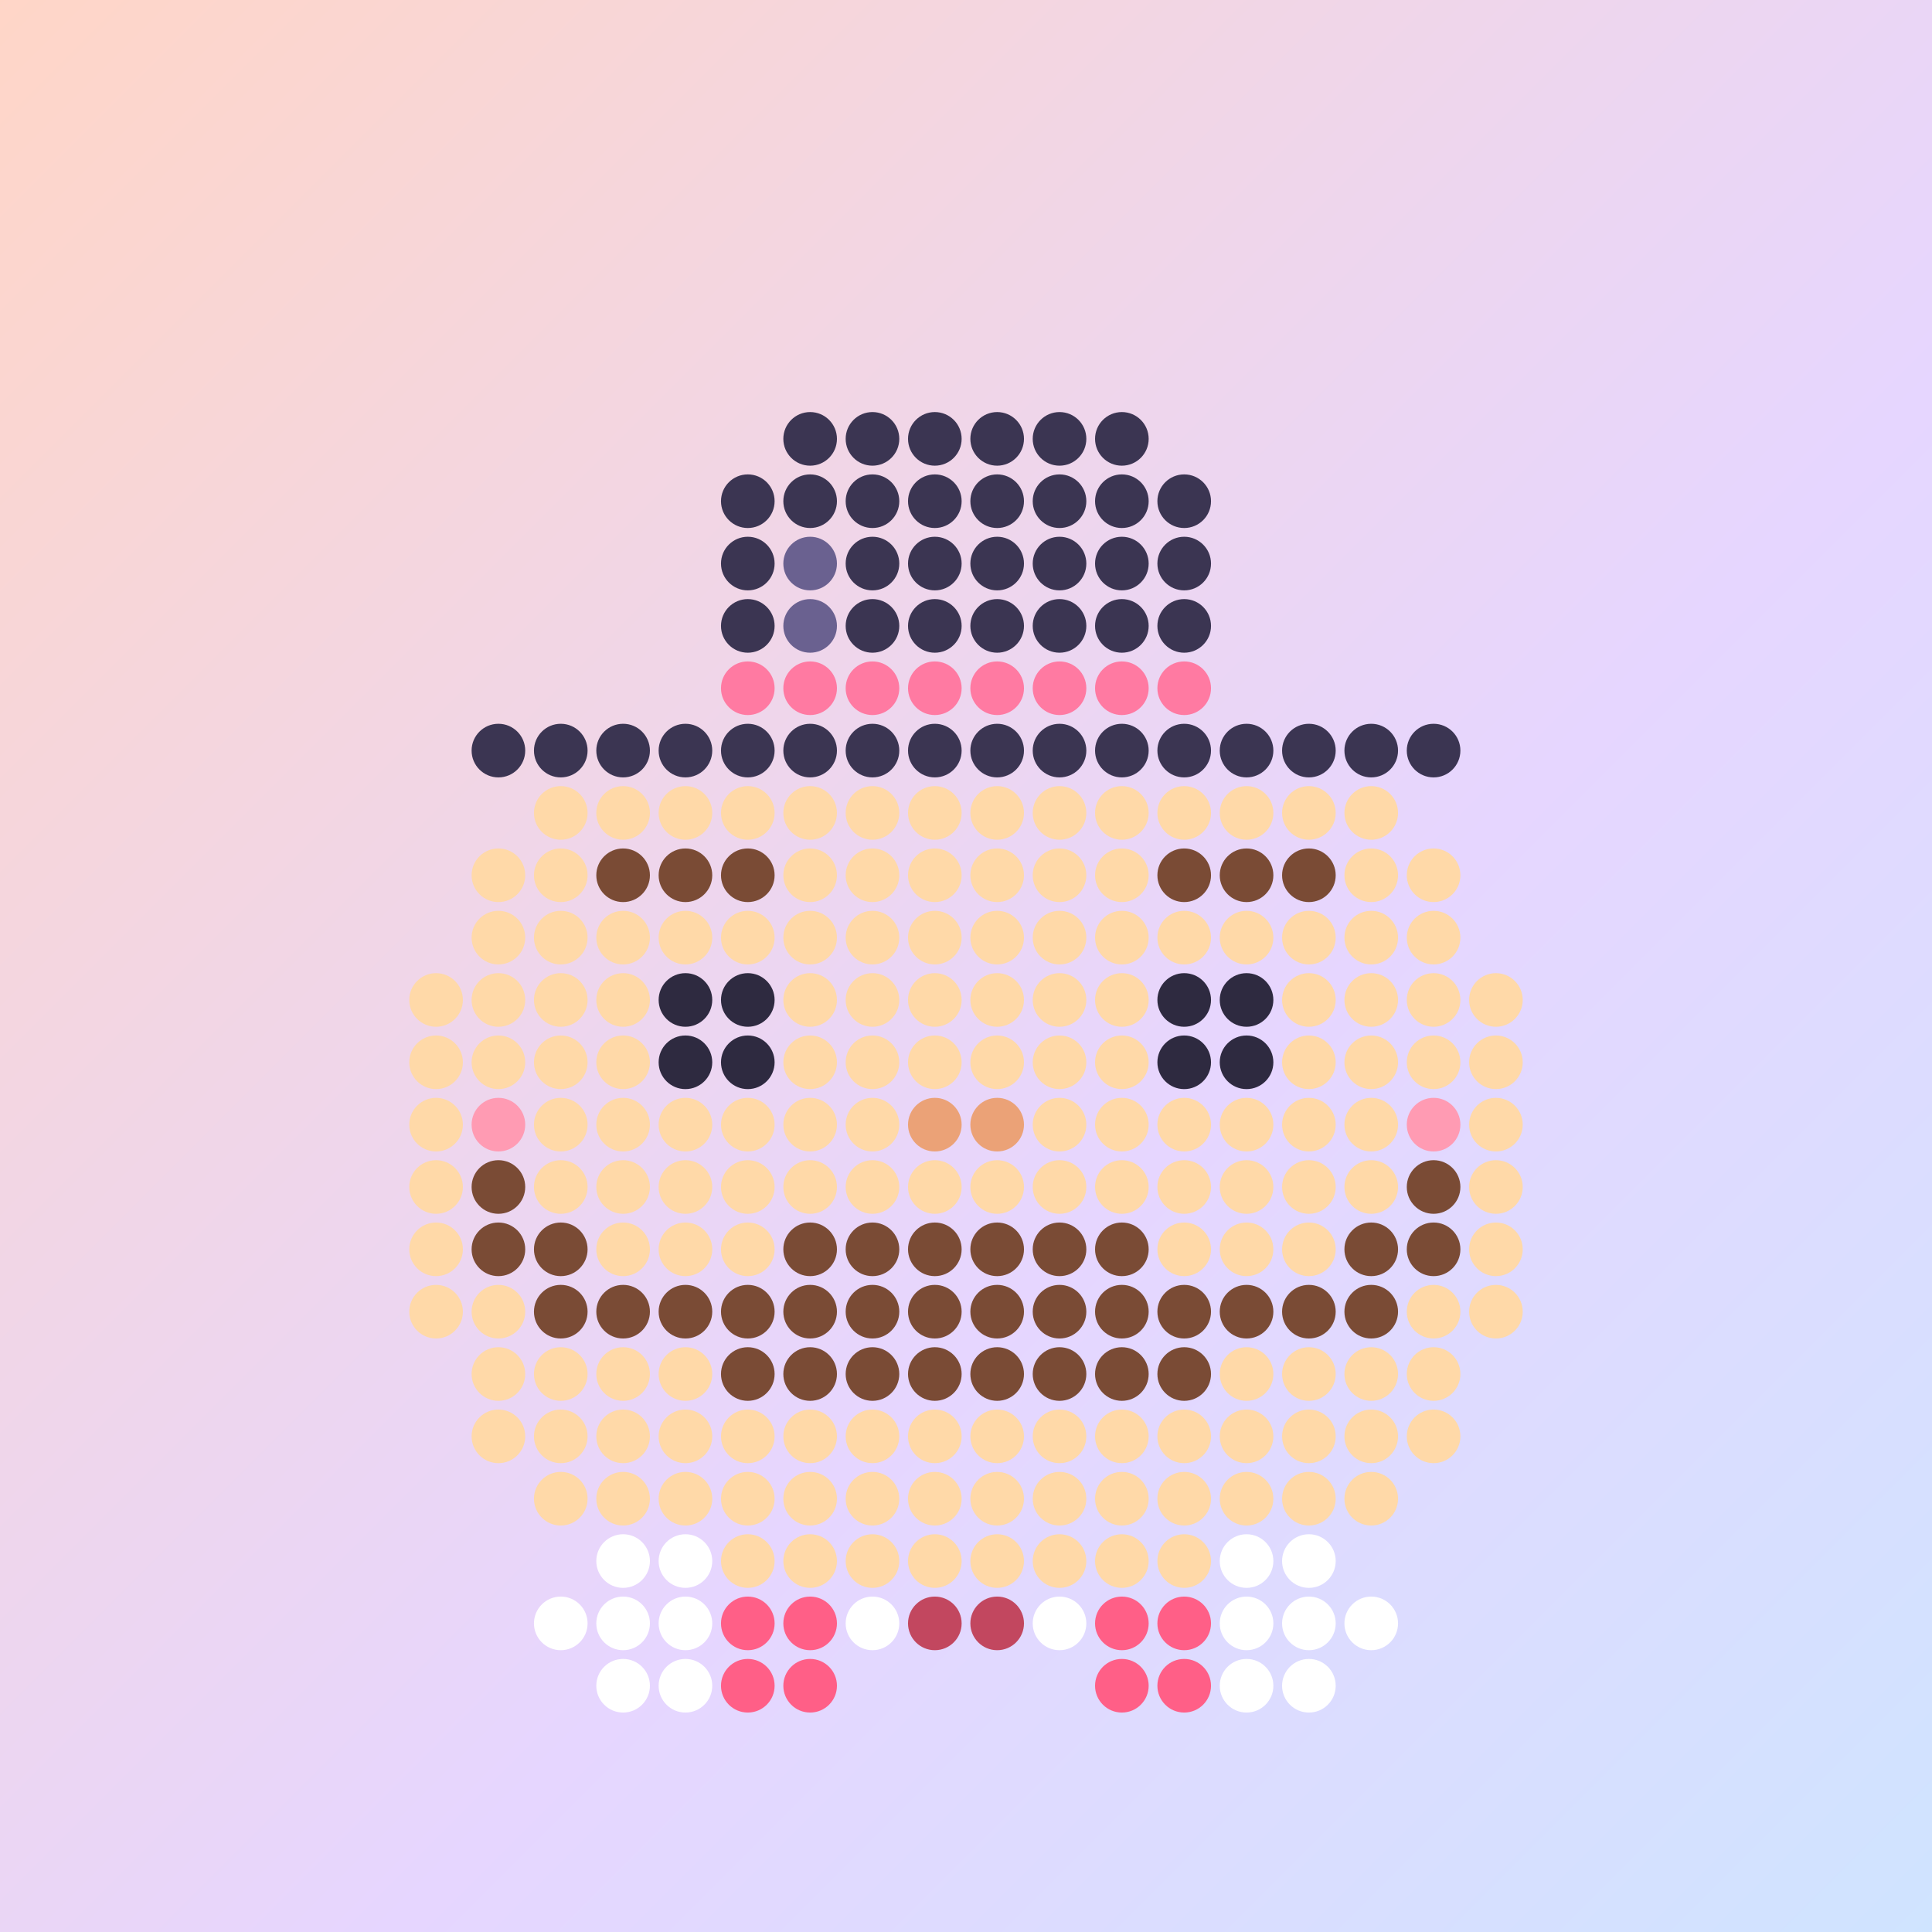
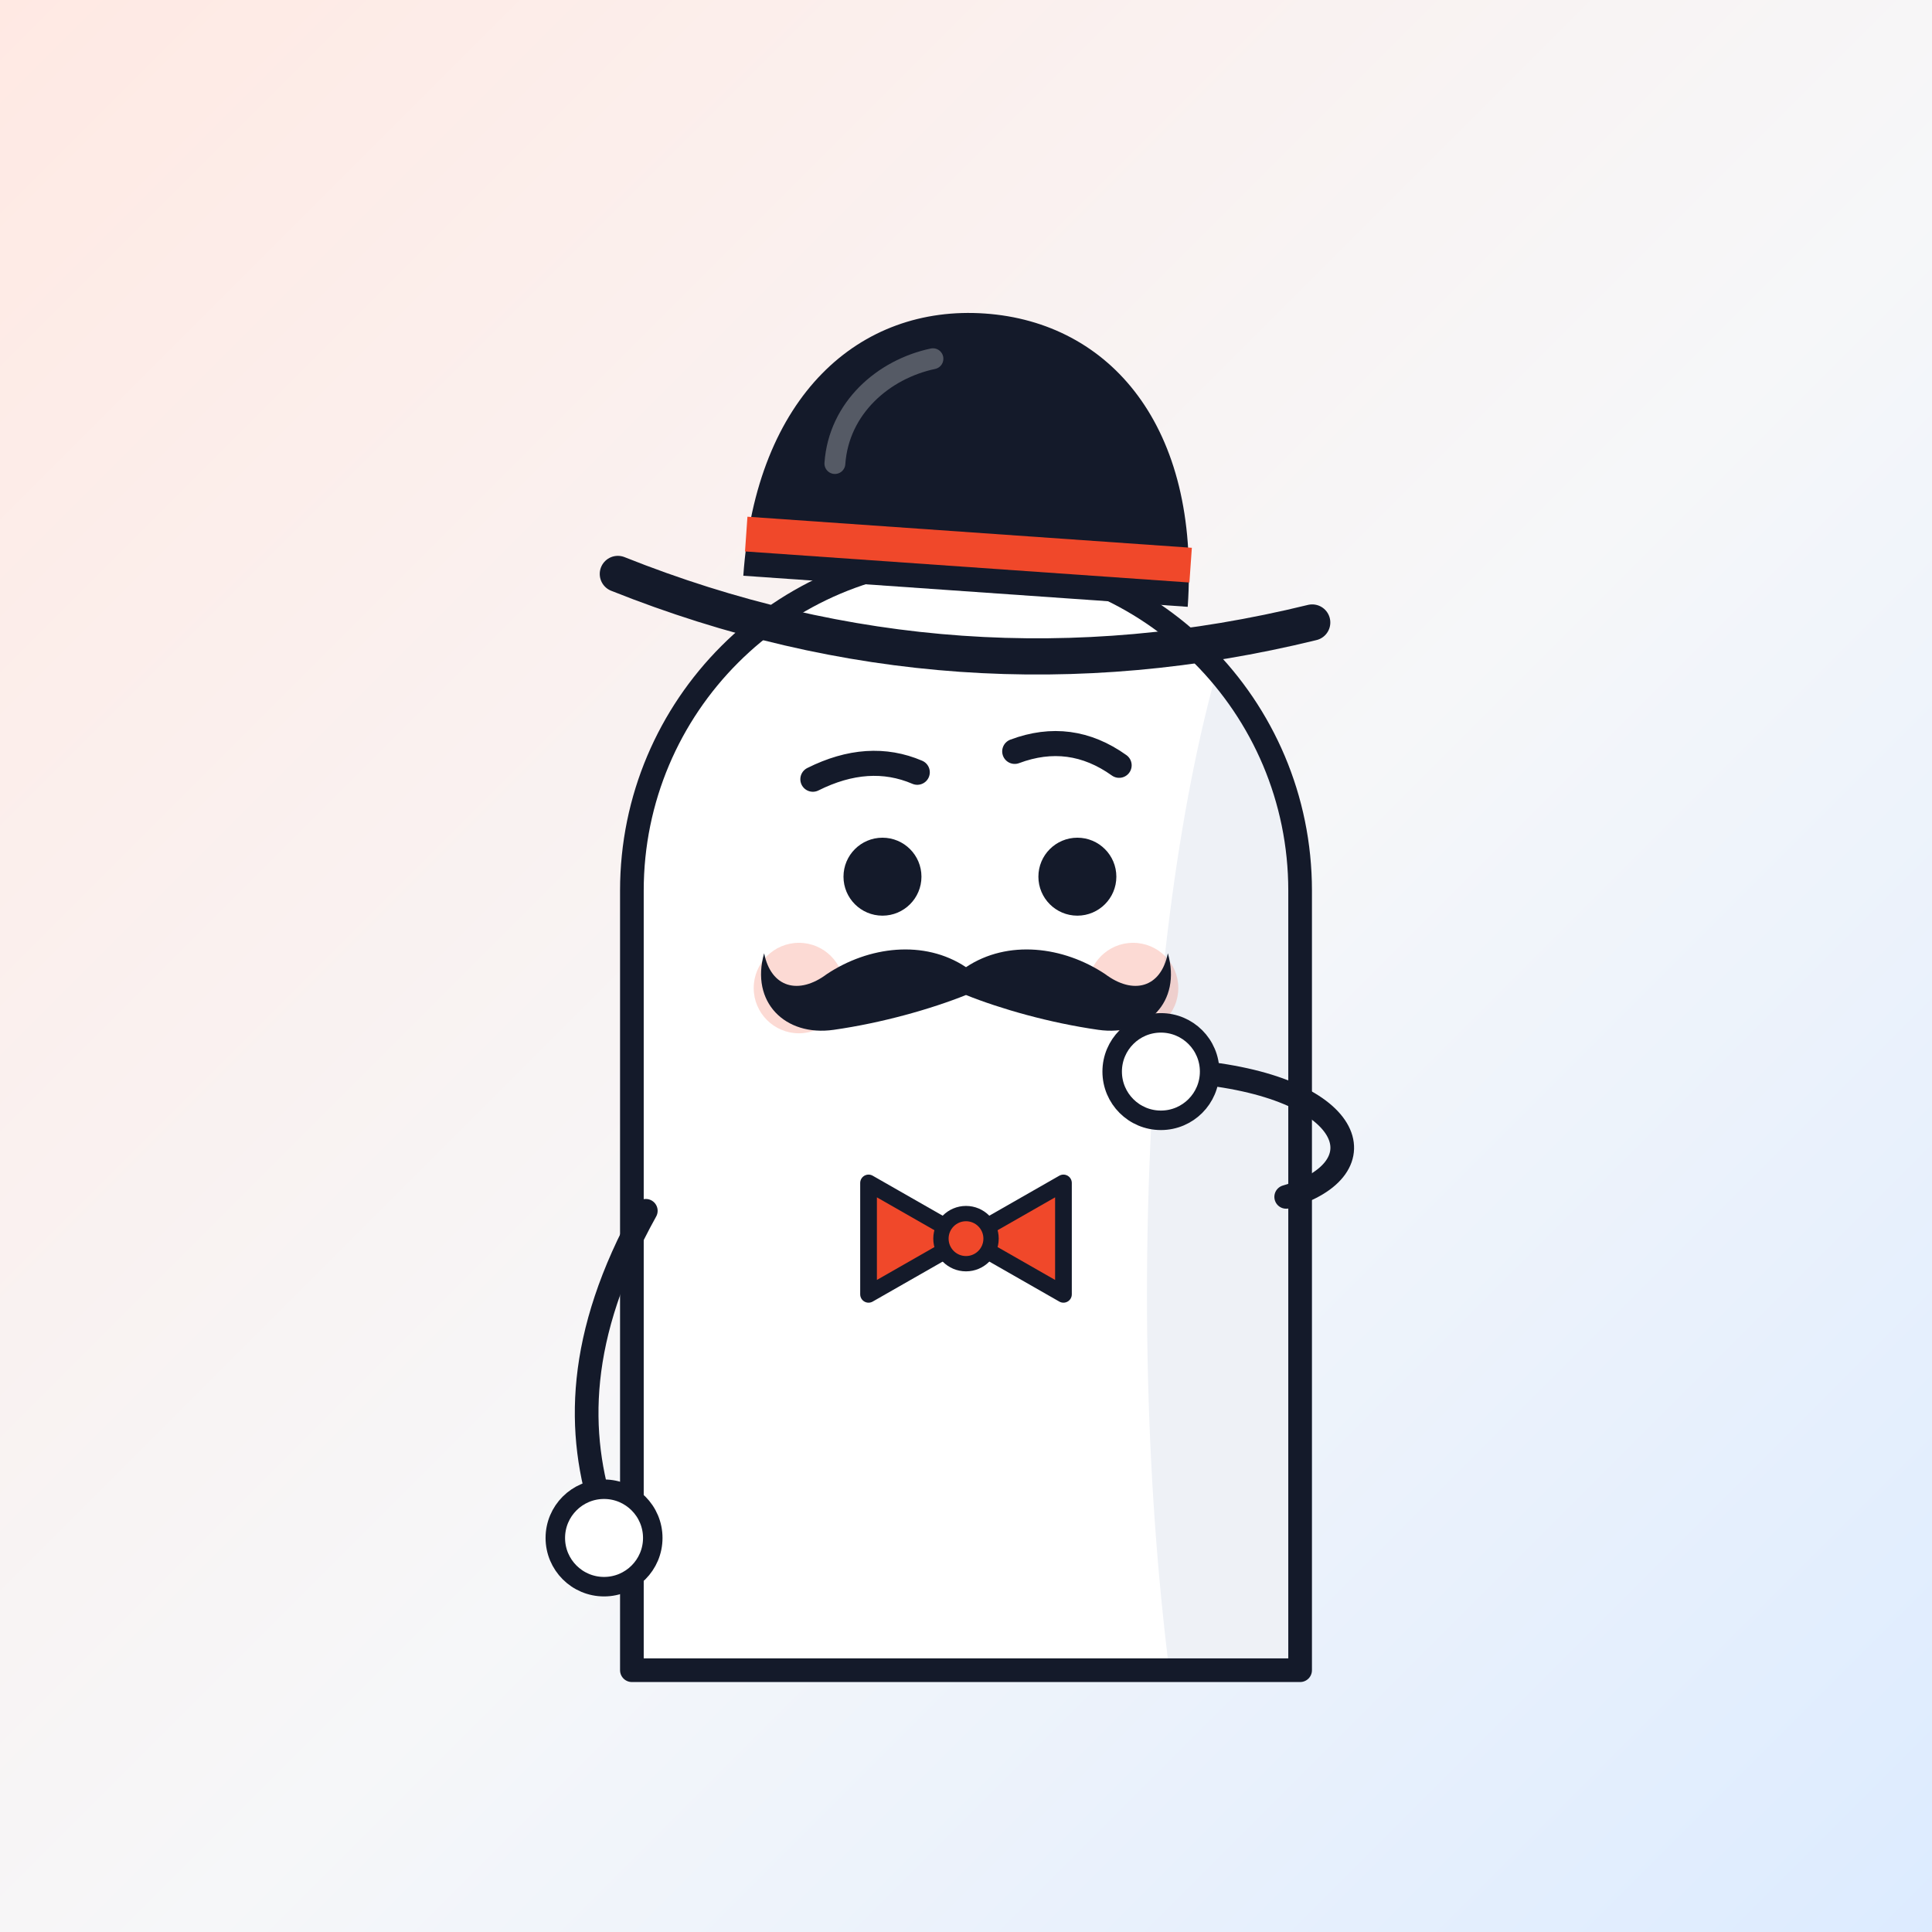
<svg xmlns="http://www.w3.org/2000/svg" viewBox="0 0 1024 1024">
  <defs>
    <linearGradient id="g" x1="0" y1="0" x2="1" y2="1">
-       <stop offset="0" stop-color="#ffd6c7" />
-       <stop offset=".6" stop-color="#e6d6ff" />
-       <stop offset="1" stop-color="#cfe4ff" />
+       <stop offset="0" stop-color="#FFE9E3" />
+       <stop offset=".55" stop-color="#F6F7F9" />
+       <stop offset="1" stop-color="#DCEBFF" />
    </linearGradient>
  </defs>
  <rect width="1024" height="1024" fill="url(#g)" />
-   <circle cx="429.39" cy="232.61" r="14.21" fill="#3b3552" />
-   <circle cx="462.43" cy="232.61" r="14.21" fill="#3b3552" />
-   <circle cx="495.48" cy="232.61" r="14.21" fill="#3b3552" />
-   <circle cx="528.52" cy="232.61" r="14.21" fill="#3b3552" />
-   <circle cx="561.57" cy="232.61" r="14.21" fill="#3b3552" />
-   <circle cx="594.61" cy="232.61" r="14.21" fill="#3b3552" />
-   <circle cx="396.35" cy="265.65" r="14.21" fill="#3b3552" />
-   <circle cx="429.39" cy="265.65" r="14.21" fill="#3b3552" />
-   <circle cx="462.43" cy="265.65" r="14.21" fill="#3b3552" />
-   <circle cx="495.48" cy="265.65" r="14.21" fill="#3b3552" />
-   <circle cx="528.52" cy="265.65" r="14.21" fill="#3b3552" />
-   <circle cx="561.57" cy="265.65" r="14.21" fill="#3b3552" />
-   <circle cx="594.61" cy="265.65" r="14.21" fill="#3b3552" />
-   <circle cx="627.65" cy="265.65" r="14.21" fill="#3b3552" />
-   <circle cx="396.35" cy="298.70" r="14.21" fill="#3b3552" />
-   <circle cx="429.39" cy="298.70" r="14.21" fill="#6a6190" />
-   <circle cx="462.43" cy="298.70" r="14.21" fill="#3b3552" />
-   <circle cx="495.48" cy="298.70" r="14.21" fill="#3b3552" />
-   <circle cx="528.52" cy="298.70" r="14.21" fill="#3b3552" />
-   <circle cx="561.57" cy="298.70" r="14.21" fill="#3b3552" />
-   <circle cx="594.61" cy="298.70" r="14.21" fill="#3b3552" />
-   <circle cx="627.65" cy="298.70" r="14.21" fill="#3b3552" />
-   <circle cx="396.35" cy="331.74" r="14.21" fill="#3b3552" />
-   <circle cx="429.39" cy="331.74" r="14.21" fill="#6a6190" />
-   <circle cx="462.43" cy="331.74" r="14.21" fill="#3b3552" />
-   <circle cx="495.48" cy="331.74" r="14.21" fill="#3b3552" />
-   <circle cx="528.52" cy="331.74" r="14.21" fill="#3b3552" />
-   <circle cx="561.57" cy="331.74" r="14.21" fill="#3b3552" />
-   <circle cx="594.61" cy="331.74" r="14.21" fill="#3b3552" />
-   <circle cx="627.65" cy="331.74" r="14.21" fill="#3b3552" />
-   <circle cx="396.35" cy="364.78" r="14.21" fill="#ff7aa2" />
-   <circle cx="429.39" cy="364.78" r="14.21" fill="#ff7aa2" />
-   <circle cx="462.43" cy="364.78" r="14.21" fill="#ff7aa2" />
-   <circle cx="495.48" cy="364.78" r="14.21" fill="#ff7aa2" />
-   <circle cx="528.52" cy="364.78" r="14.21" fill="#ff7aa2" />
-   <circle cx="561.57" cy="364.78" r="14.21" fill="#ff7aa2" />
-   <circle cx="594.61" cy="364.78" r="14.21" fill="#ff7aa2" />
-   <circle cx="627.65" cy="364.78" r="14.21" fill="#ff7aa2" />
-   <circle cx="264.17" cy="397.83" r="14.21" fill="#3b3552" />
-   <circle cx="297.22" cy="397.83" r="14.21" fill="#3b3552" />
-   <circle cx="330.26" cy="397.83" r="14.21" fill="#3b3552" />
-   <circle cx="363.30" cy="397.83" r="14.21" fill="#3b3552" />
-   <circle cx="396.35" cy="397.83" r="14.21" fill="#3b3552" />
-   <circle cx="429.39" cy="397.83" r="14.21" fill="#3b3552" />
-   <circle cx="462.43" cy="397.83" r="14.21" fill="#3b3552" />
-   <circle cx="495.48" cy="397.83" r="14.21" fill="#3b3552" />
-   <circle cx="528.52" cy="397.83" r="14.21" fill="#3b3552" />
-   <circle cx="561.57" cy="397.83" r="14.21" fill="#3b3552" />
-   <circle cx="594.61" cy="397.83" r="14.21" fill="#3b3552" />
-   <circle cx="627.65" cy="397.83" r="14.21" fill="#3b3552" />
-   <circle cx="660.70" cy="397.83" r="14.21" fill="#3b3552" />
-   <circle cx="693.74" cy="397.83" r="14.21" fill="#3b3552" />
-   <circle cx="726.78" cy="397.83" r="14.21" fill="#3b3552" />
-   <circle cx="759.83" cy="397.83" r="14.21" fill="#3b3552" />
-   <circle cx="297.22" cy="430.87" r="14.21" fill="#ffd9a8" />
-   <circle cx="330.26" cy="430.87" r="14.21" fill="#ffd9a8" />
-   <circle cx="363.30" cy="430.87" r="14.21" fill="#ffd9a8" />
-   <circle cx="396.35" cy="430.87" r="14.21" fill="#ffd9a8" />
-   <circle cx="429.39" cy="430.87" r="14.21" fill="#ffd9a8" />
-   <circle cx="462.43" cy="430.87" r="14.21" fill="#ffd9a8" />
-   <circle cx="495.48" cy="430.87" r="14.21" fill="#ffd9a8" />
-   <circle cx="528.52" cy="430.87" r="14.21" fill="#ffd9a8" />
-   <circle cx="561.57" cy="430.87" r="14.21" fill="#ffd9a8" />
-   <circle cx="594.61" cy="430.87" r="14.21" fill="#ffd9a8" />
-   <circle cx="627.65" cy="430.87" r="14.21" fill="#ffd9a8" />
-   <circle cx="660.70" cy="430.87" r="14.21" fill="#ffd9a8" />
-   <circle cx="693.74" cy="430.87" r="14.21" fill="#ffd9a8" />
-   <circle cx="726.78" cy="430.87" r="14.21" fill="#ffd9a8" />
-   <circle cx="264.17" cy="463.91" r="14.21" fill="#ffd9a8" />
-   <circle cx="297.22" cy="463.91" r="14.21" fill="#ffd9a8" />
-   <circle cx="330.26" cy="463.91" r="14.21" fill="#7a4b35" />
-   <circle cx="363.30" cy="463.91" r="14.21" fill="#7a4b35" />
-   <circle cx="396.35" cy="463.91" r="14.21" fill="#7a4b35" />
-   <circle cx="429.39" cy="463.91" r="14.21" fill="#ffd9a8" />
-   <circle cx="462.43" cy="463.91" r="14.21" fill="#ffd9a8" />
-   <circle cx="495.48" cy="463.91" r="14.21" fill="#ffd9a8" />
-   <circle cx="528.52" cy="463.91" r="14.21" fill="#ffd9a8" />
-   <circle cx="561.57" cy="463.91" r="14.21" fill="#ffd9a8" />
-   <circle cx="594.61" cy="463.91" r="14.21" fill="#ffd9a8" />
-   <circle cx="627.65" cy="463.91" r="14.21" fill="#7a4b35" />
-   <circle cx="660.70" cy="463.91" r="14.21" fill="#7a4b35" />
-   <circle cx="693.74" cy="463.91" r="14.21" fill="#7a4b35" />
-   <circle cx="726.78" cy="463.91" r="14.21" fill="#ffd9a8" />
-   <circle cx="759.83" cy="463.91" r="14.21" fill="#ffd9a8" />
-   <circle cx="264.17" cy="496.96" r="14.21" fill="#ffd9a8" />
-   <circle cx="297.22" cy="496.96" r="14.21" fill="#ffd9a8" />
-   <circle cx="330.26" cy="496.96" r="14.21" fill="#ffd9a8" />
-   <circle cx="363.30" cy="496.96" r="14.21" fill="#ffd9a8" />
-   <circle cx="396.35" cy="496.96" r="14.21" fill="#ffd9a8" />
-   <circle cx="429.39" cy="496.96" r="14.21" fill="#ffd9a8" />
-   <circle cx="462.43" cy="496.96" r="14.21" fill="#ffd9a8" />
-   <circle cx="495.48" cy="496.96" r="14.21" fill="#ffd9a8" />
-   <circle cx="528.52" cy="496.96" r="14.21" fill="#ffd9a8" />
-   <circle cx="561.57" cy="496.96" r="14.21" fill="#ffd9a8" />
-   <circle cx="594.61" cy="496.96" r="14.21" fill="#ffd9a8" />
-   <circle cx="627.65" cy="496.96" r="14.21" fill="#ffd9a8" />
-   <circle cx="660.70" cy="496.96" r="14.21" fill="#ffd9a8" />
-   <circle cx="693.74" cy="496.96" r="14.21" fill="#ffd9a8" />
-   <circle cx="726.78" cy="496.96" r="14.21" fill="#ffd9a8" />
-   <circle cx="759.83" cy="496.96" r="14.21" fill="#ffd9a8" />
-   <circle cx="231.13" cy="530.00" r="14.21" fill="#ffd9a8" />
-   <circle cx="264.17" cy="530.00" r="14.21" fill="#ffd9a8" />
-   <circle cx="297.22" cy="530.00" r="14.21" fill="#ffd9a8" />
-   <circle cx="330.26" cy="530.00" r="14.21" fill="#ffd9a8" />
-   <circle cx="363.30" cy="530.00" r="14.21" fill="#2e2a40" />
-   <circle cx="396.35" cy="530.00" r="14.21" fill="#2e2a40" />
-   <circle cx="429.39" cy="530.00" r="14.21" fill="#ffd9a8" />
-   <circle cx="462.43" cy="530.00" r="14.21" fill="#ffd9a8" />
-   <circle cx="495.48" cy="530.00" r="14.21" fill="#ffd9a8" />
-   <circle cx="528.52" cy="530.00" r="14.21" fill="#ffd9a8" />
-   <circle cx="561.57" cy="530.00" r="14.21" fill="#ffd9a8" />
-   <circle cx="594.61" cy="530.00" r="14.21" fill="#ffd9a8" />
-   <circle cx="627.65" cy="530.00" r="14.21" fill="#2e2a40" />
-   <circle cx="660.70" cy="530.00" r="14.21" fill="#2e2a40" />
-   <circle cx="693.74" cy="530.00" r="14.21" fill="#ffd9a8" />
-   <circle cx="726.78" cy="530.00" r="14.21" fill="#ffd9a8" />
-   <circle cx="759.83" cy="530.00" r="14.21" fill="#ffd9a8" />
-   <circle cx="792.87" cy="530.00" r="14.21" fill="#ffd9a8" />
-   <circle cx="231.13" cy="563.04" r="14.21" fill="#ffd9a8" />
-   <circle cx="264.17" cy="563.04" r="14.21" fill="#ffd9a8" />
-   <circle cx="297.22" cy="563.04" r="14.21" fill="#ffd9a8" />
-   <circle cx="330.26" cy="563.04" r="14.21" fill="#ffd9a8" />
-   <circle cx="363.30" cy="563.04" r="14.21" fill="#2e2a40" />
-   <circle cx="396.35" cy="563.04" r="14.21" fill="#2e2a40" />
-   <circle cx="429.39" cy="563.04" r="14.21" fill="#ffd9a8" />
-   <circle cx="462.43" cy="563.04" r="14.21" fill="#ffd9a8" />
-   <circle cx="495.48" cy="563.04" r="14.21" fill="#ffd9a8" />
-   <circle cx="528.52" cy="563.04" r="14.21" fill="#ffd9a8" />
-   <circle cx="561.57" cy="563.04" r="14.21" fill="#ffd9a8" />
-   <circle cx="594.61" cy="563.04" r="14.21" fill="#ffd9a8" />
-   <circle cx="627.65" cy="563.04" r="14.21" fill="#2e2a40" />
-   <circle cx="660.70" cy="563.04" r="14.21" fill="#2e2a40" />
-   <circle cx="693.74" cy="563.04" r="14.21" fill="#ffd9a8" />
-   <circle cx="726.78" cy="563.04" r="14.21" fill="#ffd9a8" />
-   <circle cx="759.83" cy="563.04" r="14.21" fill="#ffd9a8" />
-   <circle cx="792.87" cy="563.04" r="14.21" fill="#ffd9a8" />
-   <circle cx="231.13" cy="596.09" r="14.21" fill="#ffd9a8" />
-   <circle cx="264.17" cy="596.09" r="14.21" fill="#ff9bb3" />
-   <circle cx="297.22" cy="596.09" r="14.21" fill="#ffd9a8" />
-   <circle cx="330.26" cy="596.09" r="14.21" fill="#ffd9a8" />
-   <circle cx="363.30" cy="596.09" r="14.21" fill="#ffd9a8" />
-   <circle cx="396.35" cy="596.09" r="14.21" fill="#ffd9a8" />
-   <circle cx="429.39" cy="596.09" r="14.21" fill="#ffd9a8" />
-   <circle cx="462.43" cy="596.09" r="14.21" fill="#ffd9a8" />
-   <circle cx="495.48" cy="596.09" r="14.21" fill="#eba277" />
-   <circle cx="528.52" cy="596.09" r="14.21" fill="#eba277" />
-   <circle cx="561.57" cy="596.09" r="14.21" fill="#ffd9a8" />
-   <circle cx="594.61" cy="596.09" r="14.21" fill="#ffd9a8" />
-   <circle cx="627.65" cy="596.09" r="14.21" fill="#ffd9a8" />
-   <circle cx="660.70" cy="596.09" r="14.21" fill="#ffd9a8" />
-   <circle cx="693.74" cy="596.09" r="14.21" fill="#ffd9a8" />
-   <circle cx="726.78" cy="596.09" r="14.21" fill="#ffd9a8" />
-   <circle cx="759.83" cy="596.09" r="14.21" fill="#ff9bb3" />
-   <circle cx="792.87" cy="596.09" r="14.21" fill="#ffd9a8" />
-   <circle cx="231.13" cy="629.13" r="14.21" fill="#ffd9a8" />
-   <circle cx="264.17" cy="629.13" r="14.21" fill="#7a4b35" />
-   <circle cx="297.22" cy="629.13" r="14.21" fill="#ffd9a8" />
-   <circle cx="330.26" cy="629.13" r="14.21" fill="#ffd9a8" />
-   <circle cx="363.30" cy="629.13" r="14.21" fill="#ffd9a8" />
-   <circle cx="396.35" cy="629.13" r="14.21" fill="#ffd9a8" />
-   <circle cx="429.39" cy="629.13" r="14.21" fill="#ffd9a8" />
-   <circle cx="462.43" cy="629.13" r="14.21" fill="#ffd9a8" />
-   <circle cx="495.48" cy="629.13" r="14.21" fill="#ffd9a8" />
-   <circle cx="528.52" cy="629.13" r="14.21" fill="#ffd9a8" />
-   <circle cx="561.57" cy="629.13" r="14.21" fill="#ffd9a8" />
-   <circle cx="594.61" cy="629.13" r="14.21" fill="#ffd9a8" />
-   <circle cx="627.65" cy="629.13" r="14.21" fill="#ffd9a8" />
-   <circle cx="660.70" cy="629.13" r="14.21" fill="#ffd9a8" />
-   <circle cx="693.74" cy="629.13" r="14.21" fill="#ffd9a8" />
-   <circle cx="726.78" cy="629.13" r="14.21" fill="#ffd9a8" />
-   <circle cx="759.83" cy="629.13" r="14.21" fill="#7a4b35" />
-   <circle cx="792.87" cy="629.13" r="14.21" fill="#ffd9a8" />
-   <circle cx="231.13" cy="662.17" r="14.21" fill="#ffd9a8" />
-   <circle cx="264.17" cy="662.17" r="14.21" fill="#7a4b35" />
-   <circle cx="297.22" cy="662.17" r="14.21" fill="#7a4b35" />
-   <circle cx="330.26" cy="662.17" r="14.21" fill="#ffd9a8" />
-   <circle cx="363.30" cy="662.17" r="14.21" fill="#ffd9a8" />
-   <circle cx="396.35" cy="662.17" r="14.21" fill="#ffd9a8" />
-   <circle cx="429.39" cy="662.17" r="14.21" fill="#7a4b35" />
-   <circle cx="462.43" cy="662.17" r="14.21" fill="#7a4b35" />
-   <circle cx="495.48" cy="662.17" r="14.21" fill="#7a4b35" />
-   <circle cx="528.52" cy="662.17" r="14.21" fill="#7a4b35" />
-   <circle cx="561.57" cy="662.17" r="14.21" fill="#7a4b35" />
-   <circle cx="594.61" cy="662.17" r="14.21" fill="#7a4b35" />
-   <circle cx="627.65" cy="662.17" r="14.21" fill="#ffd9a8" />
-   <circle cx="660.70" cy="662.17" r="14.21" fill="#ffd9a8" />
-   <circle cx="693.74" cy="662.17" r="14.21" fill="#ffd9a8" />
-   <circle cx="726.78" cy="662.17" r="14.21" fill="#7a4b35" />
-   <circle cx="759.83" cy="662.17" r="14.21" fill="#7a4b35" />
-   <circle cx="792.87" cy="662.17" r="14.21" fill="#ffd9a8" />
-   <circle cx="231.13" cy="695.22" r="14.21" fill="#ffd9a8" />
-   <circle cx="264.17" cy="695.22" r="14.21" fill="#ffd9a8" />
-   <circle cx="297.22" cy="695.22" r="14.21" fill="#7a4b35" />
-   <circle cx="330.26" cy="695.22" r="14.21" fill="#7a4b35" />
-   <circle cx="363.30" cy="695.22" r="14.21" fill="#7a4b35" />
-   <circle cx="396.35" cy="695.22" r="14.21" fill="#7a4b35" />
-   <circle cx="429.39" cy="695.22" r="14.21" fill="#7a4b35" />
-   <circle cx="462.43" cy="695.22" r="14.21" fill="#7a4b35" />
-   <circle cx="495.48" cy="695.22" r="14.21" fill="#7a4b35" />
-   <circle cx="528.52" cy="695.22" r="14.21" fill="#7a4b35" />
-   <circle cx="561.57" cy="695.22" r="14.21" fill="#7a4b35" />
-   <circle cx="594.61" cy="695.22" r="14.21" fill="#7a4b35" />
-   <circle cx="627.65" cy="695.22" r="14.21" fill="#7a4b35" />
-   <circle cx="660.70" cy="695.22" r="14.21" fill="#7a4b35" />
-   <circle cx="693.74" cy="695.22" r="14.21" fill="#7a4b35" />
-   <circle cx="726.78" cy="695.22" r="14.21" fill="#7a4b35" />
-   <circle cx="759.83" cy="695.22" r="14.21" fill="#ffd9a8" />
-   <circle cx="792.87" cy="695.22" r="14.21" fill="#ffd9a8" />
-   <circle cx="264.17" cy="728.26" r="14.21" fill="#ffd9a8" />
-   <circle cx="297.22" cy="728.26" r="14.21" fill="#ffd9a8" />
-   <circle cx="330.26" cy="728.26" r="14.21" fill="#ffd9a8" />
-   <circle cx="363.30" cy="728.26" r="14.21" fill="#ffd9a8" />
-   <circle cx="396.35" cy="728.26" r="14.21" fill="#7a4b35" />
-   <circle cx="429.39" cy="728.26" r="14.21" fill="#7a4b35" />
-   <circle cx="462.43" cy="728.26" r="14.21" fill="#7a4b35" />
-   <circle cx="495.48" cy="728.26" r="14.21" fill="#7a4b35" />
-   <circle cx="528.52" cy="728.26" r="14.21" fill="#7a4b35" />
-   <circle cx="561.57" cy="728.26" r="14.21" fill="#7a4b35" />
-   <circle cx="594.61" cy="728.26" r="14.21" fill="#7a4b35" />
-   <circle cx="627.65" cy="728.26" r="14.21" fill="#7a4b35" />
-   <circle cx="660.70" cy="728.26" r="14.21" fill="#ffd9a8" />
-   <circle cx="693.74" cy="728.26" r="14.21" fill="#ffd9a8" />
-   <circle cx="726.78" cy="728.26" r="14.21" fill="#ffd9a8" />
-   <circle cx="759.83" cy="728.26" r="14.21" fill="#ffd9a8" />
-   <circle cx="264.17" cy="761.30" r="14.21" fill="#ffd9a8" />
-   <circle cx="297.22" cy="761.30" r="14.21" fill="#ffd9a8" />
-   <circle cx="330.26" cy="761.30" r="14.21" fill="#ffd9a8" />
-   <circle cx="363.30" cy="761.30" r="14.21" fill="#ffd9a8" />
-   <circle cx="396.35" cy="761.30" r="14.21" fill="#ffd9a8" />
-   <circle cx="429.39" cy="761.30" r="14.21" fill="#ffd9a8" />
-   <circle cx="462.43" cy="761.30" r="14.21" fill="#ffd9a8" />
-   <circle cx="495.48" cy="761.30" r="14.21" fill="#ffd9a8" />
-   <circle cx="528.52" cy="761.30" r="14.21" fill="#ffd9a8" />
-   <circle cx="561.57" cy="761.30" r="14.21" fill="#ffd9a8" />
-   <circle cx="594.61" cy="761.30" r="14.21" fill="#ffd9a8" />
-   <circle cx="627.65" cy="761.30" r="14.21" fill="#ffd9a8" />
-   <circle cx="660.70" cy="761.30" r="14.21" fill="#ffd9a8" />
-   <circle cx="693.74" cy="761.30" r="14.21" fill="#ffd9a8" />
-   <circle cx="726.78" cy="761.30" r="14.21" fill="#ffd9a8" />
-   <circle cx="759.83" cy="761.30" r="14.21" fill="#ffd9a8" />
-   <circle cx="297.22" cy="794.35" r="14.21" fill="#ffd9a8" />
-   <circle cx="330.26" cy="794.35" r="14.21" fill="#ffd9a8" />
-   <circle cx="363.30" cy="794.35" r="14.21" fill="#ffd9a8" />
-   <circle cx="396.35" cy="794.35" r="14.21" fill="#ffd9a8" />
-   <circle cx="429.39" cy="794.35" r="14.21" fill="#ffd9a8" />
-   <circle cx="462.43" cy="794.35" r="14.21" fill="#ffd9a8" />
-   <circle cx="495.48" cy="794.35" r="14.21" fill="#ffd9a8" />
-   <circle cx="528.52" cy="794.35" r="14.21" fill="#ffd9a8" />
-   <circle cx="561.57" cy="794.35" r="14.21" fill="#ffd9a8" />
-   <circle cx="594.61" cy="794.35" r="14.21" fill="#ffd9a8" />
-   <circle cx="627.65" cy="794.35" r="14.21" fill="#ffd9a8" />
-   <circle cx="660.70" cy="794.35" r="14.21" fill="#ffd9a8" />
-   <circle cx="693.74" cy="794.35" r="14.21" fill="#ffd9a8" />
-   <circle cx="726.78" cy="794.35" r="14.21" fill="#ffd9a8" />
-   <circle cx="330.26" cy="827.39" r="14.21" fill="#ffffff" />
-   <circle cx="363.30" cy="827.39" r="14.21" fill="#ffffff" />
-   <circle cx="396.35" cy="827.39" r="14.21" fill="#ffd9a8" />
-   <circle cx="429.39" cy="827.39" r="14.21" fill="#ffd9a8" />
-   <circle cx="462.43" cy="827.39" r="14.21" fill="#ffd9a8" />
-   <circle cx="495.48" cy="827.39" r="14.21" fill="#ffd9a8" />
-   <circle cx="528.52" cy="827.39" r="14.21" fill="#ffd9a8" />
-   <circle cx="561.57" cy="827.39" r="14.21" fill="#ffd9a8" />
-   <circle cx="594.61" cy="827.39" r="14.21" fill="#ffd9a8" />
-   <circle cx="627.65" cy="827.39" r="14.21" fill="#ffd9a8" />
-   <circle cx="660.70" cy="827.39" r="14.21" fill="#ffffff" />
-   <circle cx="693.74" cy="827.39" r="14.21" fill="#ffffff" />
-   <circle cx="297.22" cy="860.43" r="14.21" fill="#ffffff" />
-   <circle cx="330.26" cy="860.43" r="14.21" fill="#ffffff" />
-   <circle cx="363.30" cy="860.43" r="14.21" fill="#ffffff" />
-   <circle cx="396.35" cy="860.43" r="14.21" fill="#ff5f87" />
-   <circle cx="429.39" cy="860.43" r="14.21" fill="#ff5f87" />
-   <circle cx="462.43" cy="860.43" r="14.21" fill="#ffffff" />
-   <circle cx="495.48" cy="860.43" r="14.21" fill="#c2475f" />
-   <circle cx="528.52" cy="860.43" r="14.21" fill="#c2475f" />
-   <circle cx="561.57" cy="860.43" r="14.21" fill="#ffffff" />
-   <circle cx="594.61" cy="860.43" r="14.21" fill="#ff5f87" />
-   <circle cx="627.65" cy="860.43" r="14.21" fill="#ff5f87" />
-   <circle cx="660.70" cy="860.43" r="14.21" fill="#ffffff" />
-   <circle cx="693.74" cy="860.43" r="14.21" fill="#ffffff" />
-   <circle cx="726.78" cy="860.43" r="14.21" fill="#ffffff" />
-   <circle cx="330.26" cy="893.48" r="14.21" fill="#ffffff" />
-   <circle cx="363.30" cy="893.48" r="14.21" fill="#ffffff" />
-   <circle cx="396.35" cy="893.48" r="14.21" fill="#ff5f87" />
-   <circle cx="429.39" cy="893.48" r="14.21" fill="#ff5f87" />
-   <circle cx="594.61" cy="893.48" r="14.21" fill="#ff5f87" />
-   <circle cx="627.65" cy="893.48" r="14.21" fill="#ff5f87" />
-   <circle cx="660.70" cy="893.48" r="14.21" fill="#ffffff" />
-   <circle cx="693.74" cy="893.48" r="14.21" fill="#ffffff" />
+   <svg x="246" y="140" width="532" height="760" viewBox="28 30 144 206">
+     <defs>
+       <clipPath id="ch4c">
+         <path d="M52 232V120a48 48 0 0 1 96 0V232Z" />
+       </clipPath>
+     </defs>
+     <g class="body">
+       <path d="M52 232V120a48 48 0 0 1 96 0V232Z" fill="#fff" />
+       <g clip-path="url(#ch4c)">
+         <ellipse cx="156" cy="178" rx="30" ry="120" fill="#EEF1F6" />
+       </g>
+       <path d="M52 232V120a48 48 0 0 1 96 0V232Z" fill="none" stroke="#141A2A" stroke-width="3.4" stroke-linejoin="round" />
+       <circle cx="76" cy="134" r="6.5" fill="#F0482A" opacity=".2" />
+       <circle cx="124" cy="134" r="6.5" fill="#F0482A" opacity=".2" />
+       <g class="eyes">
+         <circle cx="88" cy="118" r="5.6" fill="#141A2A" />
+         <circle cx="116" cy="118" r="5.6" fill="#141A2A" />
+       </g>
+       <path d="M78 104q8 -4 15 -1M107 100q8 -3 15 2" stroke="#141A2A" stroke-width="3.6" fill="none" stroke-linecap="round" />
+       <path d="M100 131C94 127 86 128 80 132C76 135 72 134 71 129C69 136 74 141 81 140C88 139 95 137 100 135C105 137 112 139 119 140C126 141 131 136 129 129C128 134 124 135 120 132C114 128 106 127 100 131Z" fill="#141A2A" />
+       <path d="M100 170L86 162V178ZM100 170L114 162V178Z" fill="#F0482A" stroke="#141A2A" stroke-width="2.4" stroke-linejoin="round" />
+       <circle cx="100" cy="170" r="3.6" fill="#F0482A" stroke="#141A2A" stroke-width="2.2" />
+       <path d="M54 166C44 184 44 198 48 210" stroke="#141A2A" stroke-width="3.4" fill="none" stroke-linecap="round" />
+       <circle cx="48" cy="213" r="7" fill="#fff" stroke="#141A2A" stroke-width="2.8" />
+       <path d="M146 164C160 160 156 148 132 146" stroke="#141A2A" stroke-width="3.4" fill="none" stroke-linecap="round" />
+       <circle cx="128" cy="146" r="7" fill="#fff" stroke="#141A2A" stroke-width="2.8" />
+       <g class="hat">
+         <g transform="rotate(4 100 76)">
+           <path d="M68 77C68 51 82 37 100 37C118 37 132 51 132 77Z" fill="#141A2A" />
+           <path d="M68 71H132" stroke="#F0482A" stroke-width="5" />
+           <path d="M50 78Q100 94 150 78" stroke="#141A2A" stroke-width="5.2" fill="none" stroke-linecap="round" />
+           <path d="M80 60C80 52 86 46 93 44" stroke="rgba(255,255,255,.28)" stroke-width="3" fill="none" stroke-linecap="round" />
+         </g>
+       </g>
+     </g>
+   </svg>
</svg>
